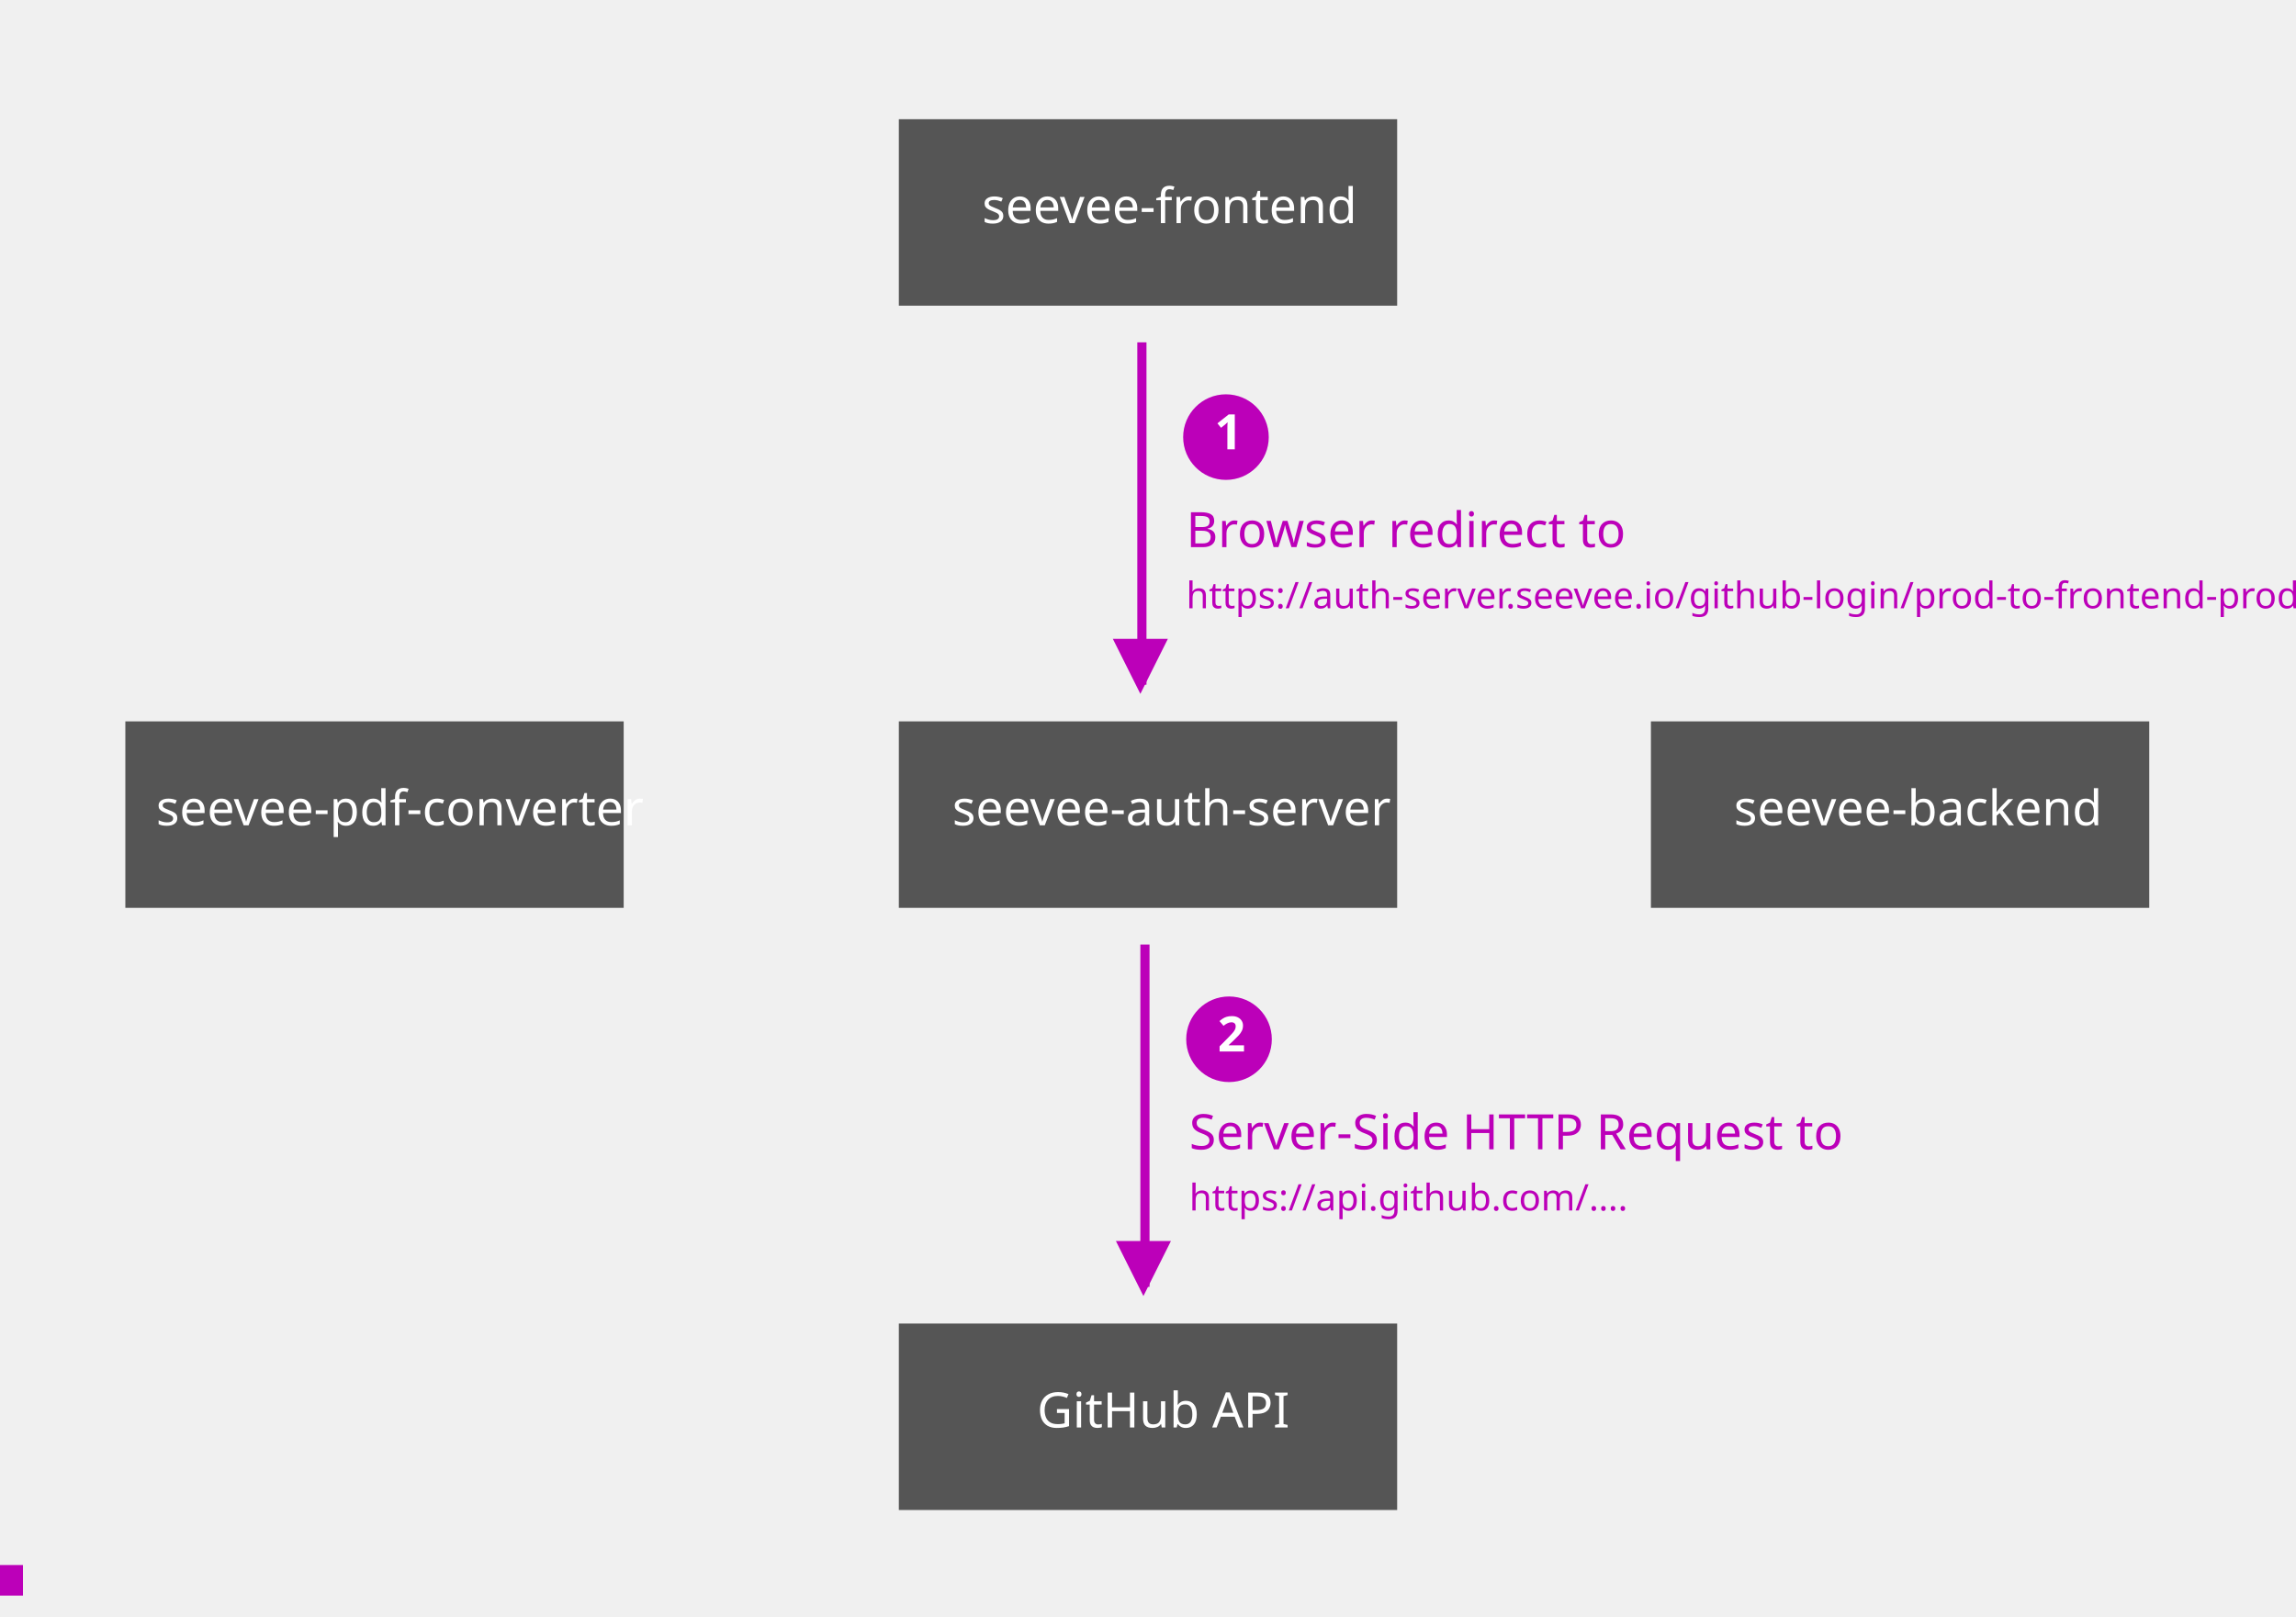
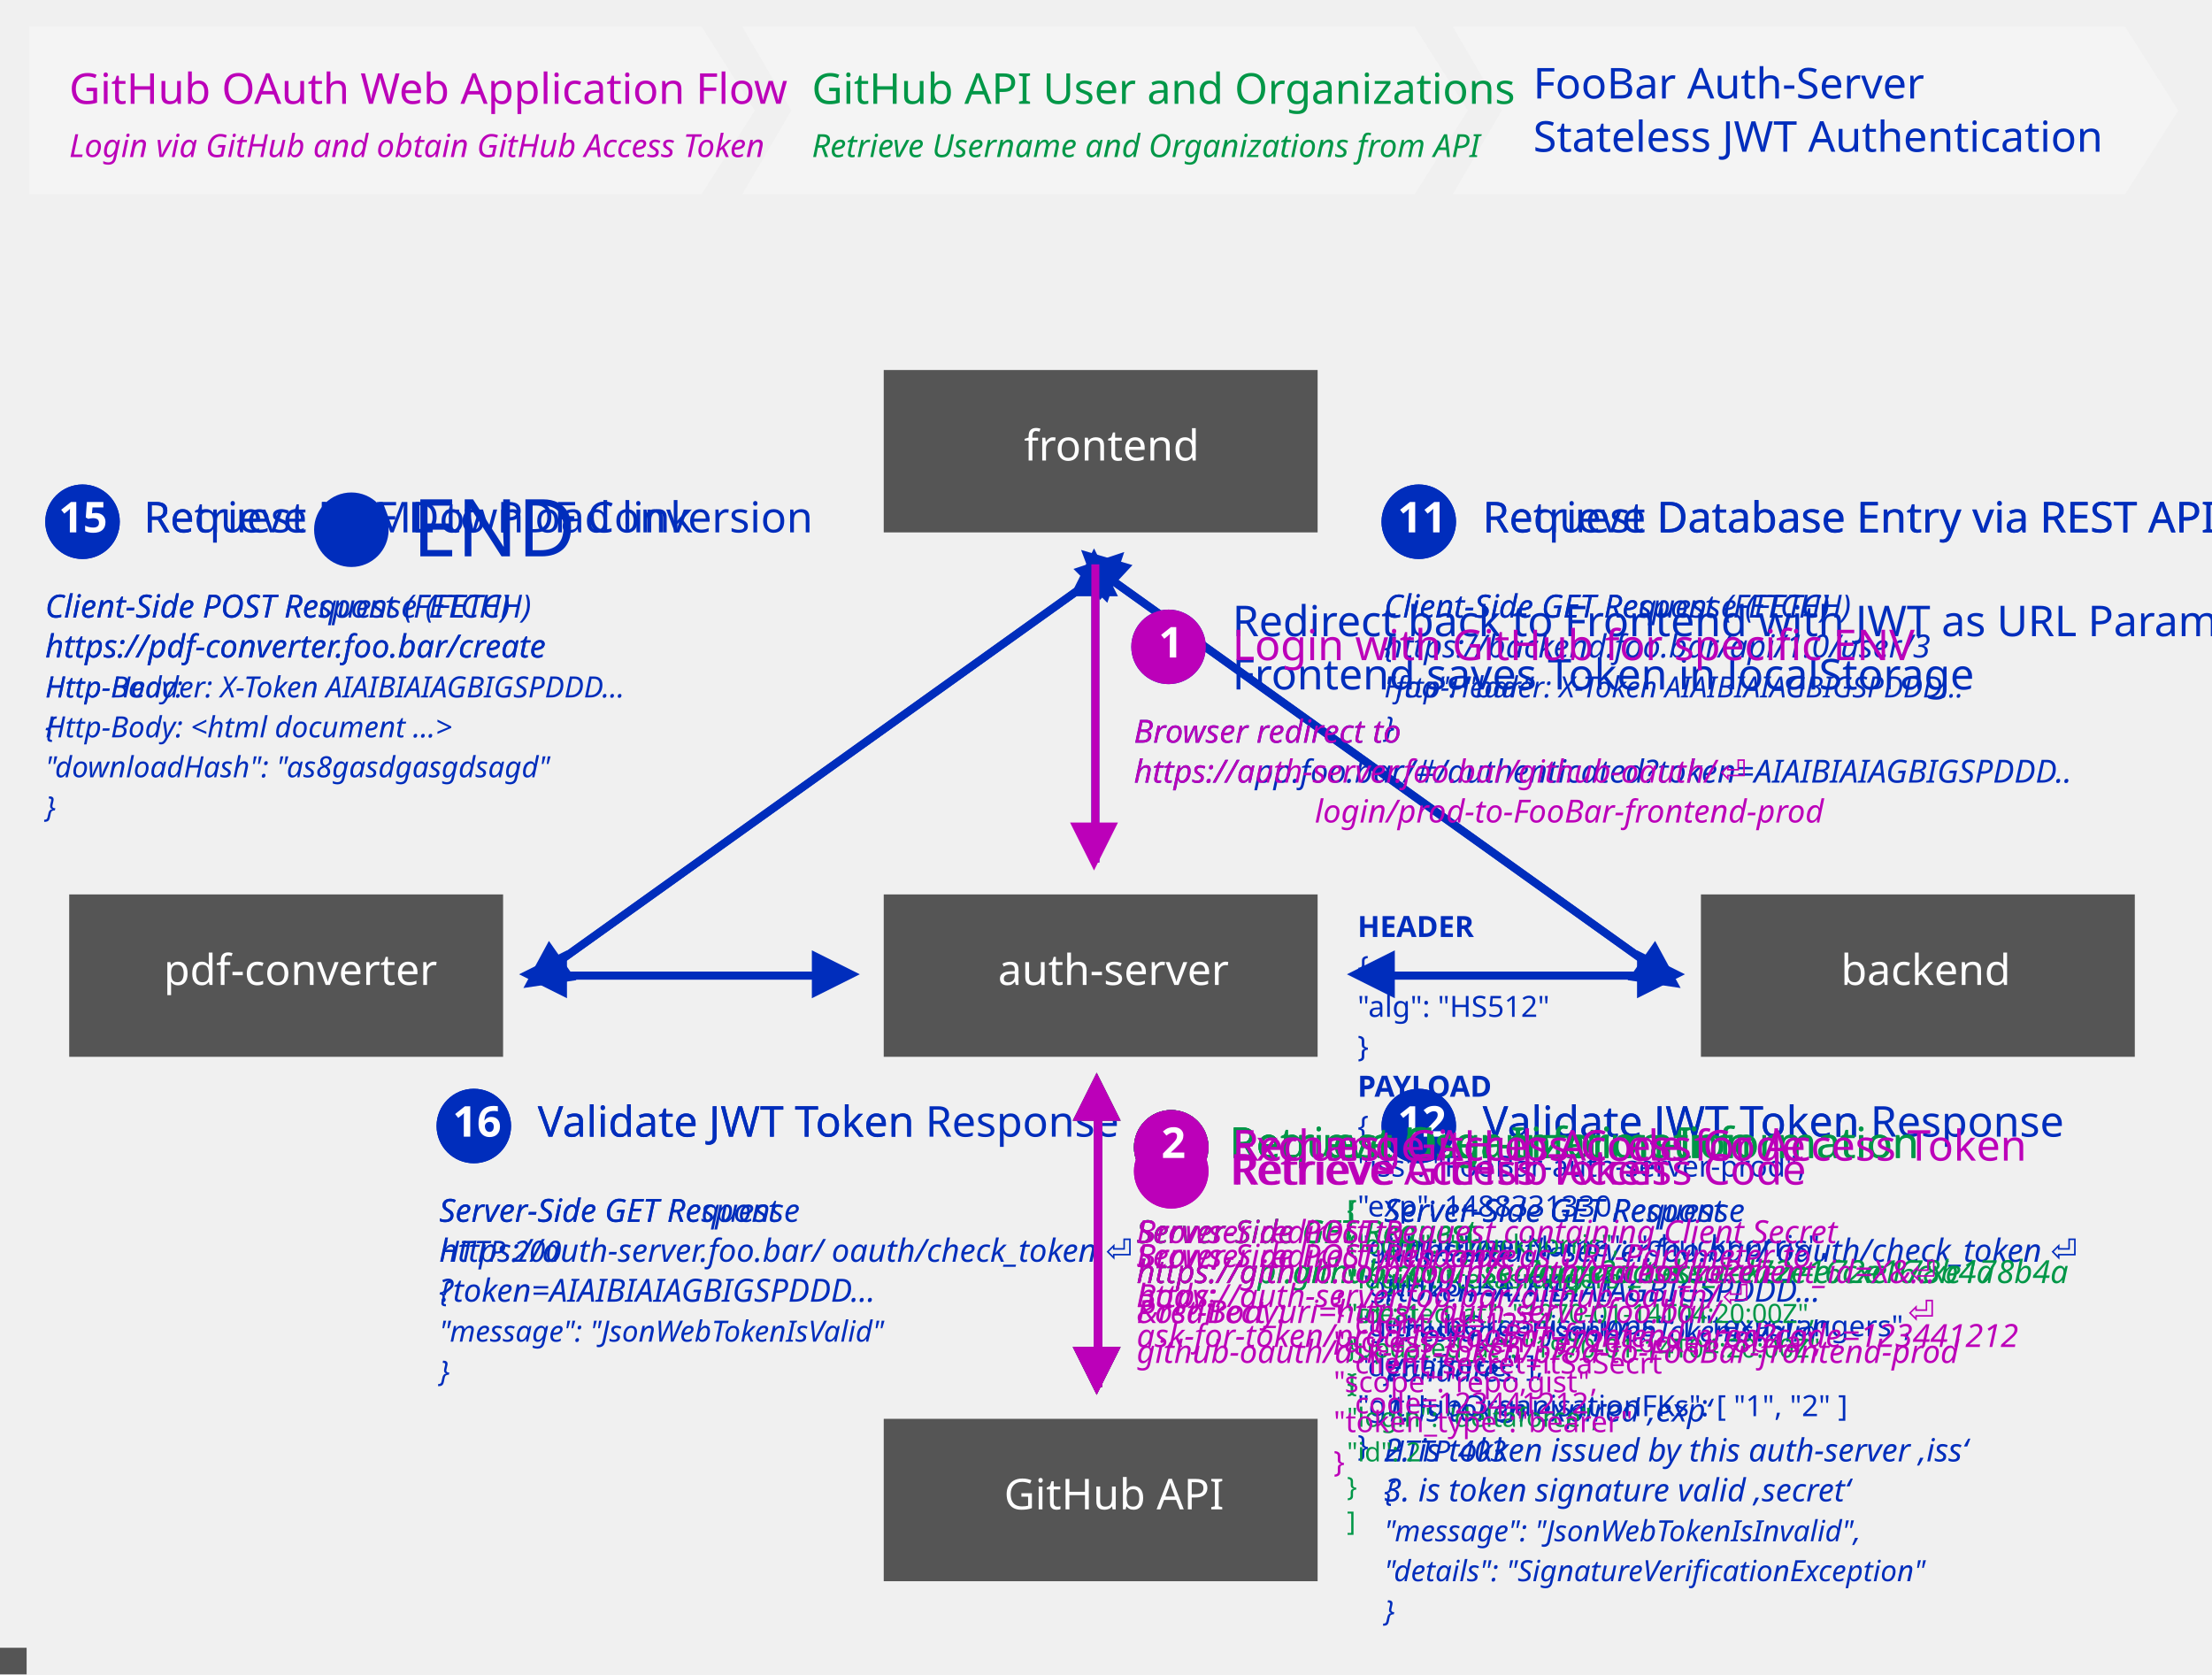
- <svg xmlns="http://www.w3.org/2000/svg" width="751px" height="529px" viewBox="0 0 751 529" version="1.1">
+ <svg xmlns="http://www.w3.org/2000/svg" width="831px" height="629px" viewBox="0 0 831 629" version="1.1">
  <defs />
  <g id="Page-2" stroke="none" stroke-width="1" fill="none" fill-rule="evenodd">
-     <g id="frame-02" transform="translate(365, 310)">
+     <g id="frame-19" transform="translate(164, 198) scale(-1, 1) translate(-164, -198) translate(118, 179)" fill="#002DBC">
+       <ellipse id="Oval" transform="translate(78, 20) scale(-1, 1) translate(-78, -20) " cx="78" cy="20" rx="14" ry="14" />
+       <g id="text" transform="translate(27.5, 19) scale(-1, 1) translate(-27.5, -19) " font-size="30" font-family="SourceSansPro-Semibold, Source Sans Pro" font-weight="500">
+         <text id="END">
+           <tspan x="0" y="30">END</tspan>
+         </text>
+       </g>
+     </g>
+     <g id="frame-18" transform="translate(223, 274.5) scale(-1, 1) translate(-223, -274.5) translate(17, 182)">
+       <path d="M12.5,31.5 L226.5,184.5" id="Line" stroke="#002DBC" stroke-width="3" stroke-linecap="square" />
+       <polygon id="Triangle" fill="#002DBC" transform="translate(13, 31.72792) rotate(315) translate(-13, -31.72792) " points="13 22.728 22 40.728 4 40.728" />
+       <ellipse id="Oval" fill="#002DBC" transform="translate(398, 14) scale(-1, 1) translate(-398, -14) " cx="398" cy="14" rx="14" ry="14" />
+       <g id="text" transform="translate(293, 65) scale(-1, 1) translate(-293, -65) translate(174, 2)">
+         <text id="18" font-family="SourceSansPro-Bold, Source Sans Pro" font-size="16" font-weight="bold" fill="#FFFFFF">
+           <tspan x="5.052" y="16">18</tspan>
+         </text>
+         <text id="Client-Side-POST-Res" font-family="SourceSansPro-It, Source Sans Pro" font-size="12" font-style="italic" font-weight="normal" fill="#002DBC">
+           <tspan x="0" y="48">Client-Side POST Response  (FETCH)</tspan>
+           <tspan x="174.348" y="48" font-family="SourceSansPro-Regular, Source Sans Pro" font-size="16" />
+           <tspan x="0" y="63" font-family="SourceSansPro-Regular, Source Sans Pro">https://pdf-converter.foo.bar/create</tspan>
+           <tspan x="0" y="78" font-family="RobotoMono-Regular, Roboto Mono" font-size="11">Http-Body: </tspan>
+           <tspan x="0" y="93" font-family="RobotoMono-Regular, Roboto Mono" font-size="11">{</tspan>
+           <tspan x="0" y="108" font-family="RobotoMono-Regular, Roboto Mono" font-size="11">  "downloadHash": "as8gasdgasgdsagd"</tspan>
+           <tspan x="0" y="123" font-family="RobotoMono-Regular, Roboto Mono" font-size="11">}</tspan>
+         </text>
+         <text id="Retrieve-PDF-Downloa" font-family="SourceSansPro-Semibold, Source Sans Pro" font-size="16" font-weight="500" fill="#002DBC">
+           <tspan x="37" y="16">Retrieve PDF Download link</tspan>
+         </text>
+       </g>
+     </g>
+     <g id="frame-17" transform="translate(164, 357)">
+       <path d="M39.5,9.5 L149.5,9.5" id="Line" stroke="#002DBC" stroke-width="3" stroke-linecap="square" />
+       <polygon id="Triangle" fill="#002DBC" transform="translate(40, 9) scale(-1, 1) rotate(90) translate(-40, -9) " points="40 0 49 18 31 18" />
+       <ellipse id="Oval" fill="#002DBC" cx="14" cy="66" rx="14" ry="14" />
+       <g id="text" transform="translate(1, 54)">
+         <text id="17" font-family="SourceSansPro-Bold, Source Sans Pro" font-size="16" font-weight="bold" fill="#FFFFFF">
+           <tspan x="5.052" y="16">17</tspan>
+         </text>
+         <text id="Server-Side-GET-Resp" font-family="SourceSansPro-It, Source Sans Pro" font-size="12" font-style="italic" font-weight="normal" fill="#002DBC">
+           <tspan x="0" y="48">Server-Side GET Response</tspan>
+           <tspan x="126.468" y="48" font-family="SourceSansPro-Regular, Source Sans Pro" font-size="16" />
+           <tspan x="0" y="63" font-family="RobotoMono-Regular, Roboto Mono" font-size="11">HTTP 200</tspan>
+           <tspan x="0" y="78" font-family="RobotoMono-Regular, Roboto Mono" font-size="11">{</tspan>
+           <tspan x="0" y="93" font-family="RobotoMono-Regular, Roboto Mono" font-size="11">  "message": "JsonWebTokenIsValid"</tspan>
+           <tspan x="0" y="108" font-family="RobotoMono-Regular, Roboto Mono" font-size="11">}</tspan>
+         </text>
+         <text id="Validate-JWT-Token-R" font-family="SourceSansPro-Semibold, Source Sans Pro" font-size="16" font-weight="500" fill="#002DBC">
+           <tspan x="37" y="16">Validate JWT Token Response</tspan>
+         </text>
+       </g>
+     </g>
+     <g id="frame-16" transform="translate(164, 357)">
+       <path d="M41.5,9.5 L151.5,9.5" id="Line" stroke="#002DBC" stroke-width="3" stroke-linecap="square" />
+       <polygon id="Triangle" fill="#002DBC" transform="translate(150, 9) rotate(90) translate(-150, -9) " points="150 0 159 18 141 18" />
+       <ellipse id="Oval" fill="#002DBC" cx="14" cy="66" rx="14" ry="14" />
+       <g id="text" transform="translate(1, 54)">
+         <text id="16" font-family="SourceSansPro-Bold, Source Sans Pro" font-size="16" font-weight="bold" fill="#FFFFFF">
+           <tspan x="5.052" y="16">16</tspan>
+         </text>
+         <text id="Server-Side-GET-Requ" font-family="SourceSansPro-It, Source Sans Pro" font-size="12" font-style="italic" font-weight="normal" fill="#002DBC">
+           <tspan x="0" y="48">Server-Side GET Request</tspan>
+           <tspan x="119.424" y="48" font-family="SourceSansPro-Regular, Source Sans Pro" font-size="16" />
+           <tspan x="0" y="63" font-family="SourceSansPro-Regular, Source Sans Pro">https://auth-server.foo.bar/ oauth/check_token</tspan>
+           <tspan x="250.404" y="63" font-family="HiraginoSans-W3, Hiragino Sans" font-weight="300">⏎</tspan>
+           <tspan x="262.404" y="63" font-family="SourceSansPro-Regular, Source Sans Pro" />
+           <tspan x="0" y="78" font-family="SourceSansPro-Regular, Source Sans Pro">                               ?token=AIAIBIAIAGBIGSPDDD…</tspan>
+         </text>
+         <text id="Validate-JWT-Token" font-family="SourceSansPro-Semibold, Source Sans Pro" font-size="16" font-weight="500" fill="#002DBC">
+           <tspan x="37" y="16">Validate JWT Token</tspan>
+         </text>
+       </g>
+     </g>
+     <g id="frame-15" transform="translate(217, 280.5) scale(-1, 1) translate(-217, -280.5) translate(17, 182)">
+       <path d="M0.5,31.5 L214.5,184.5" id="Line" stroke="#002DBC" stroke-width="3" stroke-linecap="square" />
+       <polygon id="Triangle" fill="#002DBC" transform="translate(213, 184) rotate(125) translate(-213, -184) " points="213 175 222 193 204 193" />
+       <ellipse id="Oval" fill="#002DBC" transform="translate(386, 14) scale(-1, 1) translate(-386, -14) " cx="386" cy="14" rx="14" ry="14" />
+       <g id="text" transform="translate(267, 50) scale(-1, 1) translate(-267, -50) translate(134, 2)">
+         <text id="15" font-family="SourceSansPro-Bold, Source Sans Pro" font-size="16" font-weight="bold" fill="#FFFFFF">
+           <tspan x="5.052" y="16">15</tspan>
+         </text>
+         <text id="Client-Side-POST-Req" font-family="SourceSansPro-It, Source Sans Pro" font-size="12" font-style="italic" font-weight="normal" fill="#002DBC">
+           <tspan x="0" y="48">Client-Side POST Request  (FETCH)</tspan>
+           <tspan x="167.304" y="48" font-family="SourceSansPro-Regular, Source Sans Pro" font-size="16" />
+           <tspan x="0" y="63" font-family="SourceSansPro-Regular, Source Sans Pro">https://pdf-converter.foo.bar/create</tspan>
+           <tspan x="0" y="78" font-family="RobotoMono-Regular, Roboto Mono" font-size="11">Http-Header:	X-Token	AIAIBIAIAGBIGSPDDD…</tspan>
+           <tspan x="0" y="93" font-family="RobotoMono-Regular, Roboto Mono" font-size="11">Http-Body: &lt;html document …&gt;</tspan>
+         </text>
+         <text id="Request-HTML-to-PDF" font-family="SourceSansPro-Semibold, Source Sans Pro" font-size="16" font-weight="500" fill="#002DBC">
+           <tspan x="37" y="16">Request HTML to PDF Conversion</tspan>
+         </text>
+       </g>
+     </g>
+     <g id="frame-14" transform="translate(400, 182)">
+       <path d="M11.5,31.5 L225.5,184.5" id="Line" stroke="#002DBC" stroke-width="3" stroke-linecap="square" />
+       <polygon id="Triangle" fill="#002DBC" transform="translate(12.72792, 30.72792) rotate(313) translate(-12.72792, -30.72792) " points="12.728 21.728 21.728 39.728 3.728 39.728" />
+       <ellipse id="Oval" fill="#002DBC" cx="133" cy="14" rx="14" ry="14" />
+       <g id="text" transform="translate(120, 2)">
+         <text id="14" font-family="SourceSansPro-Bold, Source Sans Pro" font-size="16" font-weight="bold" fill="#FFFFFF">
+           <tspan x="5.052" y="16">14</tspan>
+         </text>
+         <text id="Client-Side-GET-Resp" font-family="SourceSansPro-It, Source Sans Pro" font-size="12" font-style="italic" font-weight="normal" fill="#002DBC">
+           <tspan x="0" y="48">Client-Side GET Response (FETCH)</tspan>
+           <tspan x="164.868" y="48" font-family="SourceSansPro-Regular, Source Sans Pro" font-size="16" />
+           <tspan x="0" y="63" font-family="RobotoMono-Regular, Roboto Mono" font-size="11">{ </tspan>
+           <tspan x="0" y="78" font-family="RobotoMono-Regular, Roboto Mono" font-size="11">   "foo": "bar"</tspan>
+           <tspan x="0" y="93" font-family="RobotoMono-Regular, Roboto Mono" font-size="11">}</tspan>
+         </text>
+         <text id="Retrieve-Database-En" font-family="SourceSansPro-Semibold, Source Sans Pro" font-size="16" font-weight="500" fill="#002DBC">
+           <tspan x="37" y="16">Retrieve Database Entry via REST API</tspan>
+         </text>
+       </g>
+     </g>
+     <g id="frame-13" transform="translate(515, 357)">
+       <path d="M0.5,9.5 L110.5,9.5" id="Line" stroke="#002DBC" stroke-width="3" stroke-linecap="square" />
+       <polygon id="Triangle" fill="#002DBC" transform="translate(109, 9) rotate(90) translate(-109, -9) " points="109 0 118 18 100 18" />
+       <ellipse id="Oval" fill="#002DBC" cx="18" cy="66" rx="14" ry="14" />
+       <g id="text" transform="translate(5, 54)">
+         <text id="13" font-family="SourceSansPro-Bold, Source Sans Pro" font-size="16" font-weight="bold" fill="#FFFFFF">
+           <tspan x="5.052" y="16">13</tspan>
+         </text>
+         <text id="Server-Side-GET-Resp" font-family="SourceSansPro-It, Source Sans Pro" font-size="12" font-style="italic" font-weight="normal" fill="#002DBC">
+           <tspan x="0" y="48">Server-Side GET Response</tspan>
+           <tspan x="126.468" y="48" font-family="SourceSansPro-Regular, Source Sans Pro" font-size="16" />
+           <tspan x="0" y="63" font-family="RobotoMono-Regular, Roboto Mono" font-size="11">HTTP 200</tspan>
+           <tspan x="0" y="78" font-family="RobotoMono-Regular, Roboto Mono" font-size="11">{</tspan>
+           <tspan x="0" y="93" font-family="RobotoMono-Regular, Roboto Mono" font-size="11">  "message": "JsonWebTokenIsValid"</tspan>
+           <tspan x="0" y="108" font-family="RobotoMono-Regular, Roboto Mono" font-size="11">}</tspan>
+           <tspan x="0" y="123" font-family="RobotoMono-Regular, Roboto Mono" font-size="11" />
+           <tspan x="0" y="138" font-family="RobotoMono-Regular, Roboto Mono" font-size="11">HTTP 403</tspan>
+           <tspan x="0" y="153" font-family="RobotoMono-Regular, Roboto Mono" font-size="11">{</tspan>
+           <tspan x="0" y="168" font-family="RobotoMono-Regular, Roboto Mono" font-size="11">  "message": "JsonWebTokenIsInvalid",</tspan>
+           <tspan x="0" y="183" font-family="RobotoMono-Regular, Roboto Mono" font-size="11">  "details": "SignatureVerificationException"</tspan>
+           <tspan x="0" y="198" font-family="RobotoMono-Regular, Roboto Mono" font-size="11">}</tspan>
+         </text>
+         <text id="Validate-JWT-Token-R" font-family="SourceSansPro-Semibold, Source Sans Pro" font-size="16" font-weight="500" fill="#002DBC">
+           <tspan x="37" y="16">Validate JWT Token Response</tspan>
+         </text>
+       </g>
+     </g>
+     <g id="frame-12" transform="translate(506, 357)">
+       <path d="M9.5,9.5 L119.5,9.5" id="Line" stroke="#002DBC" stroke-width="3" stroke-linecap="square" />
+       <polygon id="Triangle" fill="#002DBC" transform="translate(9, 9) scale(-1, 1) rotate(90) translate(-9, -9) " points="9 0 18 18 0 18" />
+       <ellipse id="Oval" fill="#002DBC" cx="27" cy="66" rx="14" ry="14" />
+       <g id="text" transform="translate(14, 54)">
+         <text id="12" font-family="SourceSansPro-Bold, Source Sans Pro" font-size="16" font-weight="bold" fill="#FFFFFF">
+           <tspan x="5.052" y="16">12</tspan>
+         </text>
+         <text id="Server-Side-GET-Requ" font-family="SourceSansPro-It, Source Sans Pro" font-size="12" font-style="italic" font-weight="normal" fill="#002DBC">
+           <tspan x="0" y="48">Server-Side GET Request</tspan>
+           <tspan x="119.424" y="48" font-family="SourceSansPro-Regular, Source Sans Pro" font-size="16" />
+           <tspan x="0" y="63" font-family="SourceSansPro-Regular, Source Sans Pro">https://auth-server.foo.bar/ oauth/check_token</tspan>
+           <tspan x="250.404" y="63" font-family="HiraginoSans-W3, Hiragino Sans" font-weight="300">⏎</tspan>
+           <tspan x="262.404" y="63" font-family="SourceSansPro-Regular, Source Sans Pro" />
+           <tspan x="0" y="78" font-family="SourceSansPro-Regular, Source Sans Pro">                               ?token=AIAIBIAIAGBIGSPDDD…</tspan>
+           <tspan x="0" y="93" font-family="SourceSansPro-Regular, Source Sans Pro" />
+           <tspan x="0" y="108" font-family="SourceSansPro-Regular, Source Sans Pro">Validates:</tspan>
+           <tspan x="0" y="123" font-family="SourceSansPro-Regular, Source Sans Pro">    1. is token expired ‚exp‘</tspan>
+           <tspan x="0" y="138" font-family="SourceSansPro-Regular, Source Sans Pro">    2. is tokken issued by this auth-server ‚iss‘</tspan>
+           <tspan x="0" y="153" font-family="SourceSansPro-Regular, Source Sans Pro">    3. is token signature valid ‚secret‘</tspan>
+         </text>
+         <text id="Validate-JWT-Token" font-family="SourceSansPro-Semibold, Source Sans Pro" font-size="16" font-weight="500" fill="#002DBC">
+           <tspan x="37" y="16">Validate JWT Token</tspan>
+         </text>
+       </g>
+     </g>
+     <g id="frame-11" transform="translate(411, 182)">
+       <path d="M0.5,31.5 L214.5,184.5" id="Line" stroke="#002DBC" stroke-width="3" stroke-linecap="square" />
+       <polygon id="Triangle" fill="#002DBC" transform="translate(213, 184) rotate(125) translate(-213, -184) " points="213 175 222 193 204 193" />
+       <ellipse id="Oval" fill="#002DBC" cx="122" cy="14" rx="14" ry="14" />
+       <g id="text" transform="translate(109, 2)">
+         <text id="11" font-family="SourceSansPro-Bold, Source Sans Pro" font-size="16" font-weight="bold" fill="#FFFFFF">
+           <tspan x="5.052" y="16">11</tspan>
+         </text>
+         <text id="Client-Side-GET-Requ" font-family="SourceSansPro-It, Source Sans Pro" font-size="12" font-style="italic" font-weight="normal" fill="#002DBC">
+           <tspan x="0" y="48">Client-Side GET Request  (FETCH)</tspan>
+           <tspan x="160.128" y="48" font-family="SourceSansPro-Regular, Source Sans Pro" font-size="16" />
+           <tspan x="0" y="63" font-family="SourceSansPro-Regular, Source Sans Pro">https://backend.foo.bar/api/1.0/user/3</tspan>
+           <tspan x="0" y="78" font-family="RobotoMono-Regular, Roboto Mono" font-size="11">Http-Header:	X-Token	AIAIBIAIAGBIGSPDDD…</tspan>
+         </text>
+         <text id="Request-Database-Ent" font-family="SourceSansPro-Semibold, Source Sans Pro" font-size="16" font-weight="500" fill="#002DBC">
+           <tspan x="37" y="16">Request Database Entry via REST API</tspan>
+         </text>
+       </g>
+     </g>
+     <g id="frame-10" transform="translate(402, 206)">
+       <path d="M9.5,7.5 L9.5,116.5" id="Line" stroke="#002DBC" stroke-width="3" stroke-linecap="square" />
+       <polygon id="Triangle" fill="#002DBC" points="9 0 18 18 0 18" />
+       <circle id="Oval" fill="#002DBC" cx="37" cy="37" r="14" />
+       <g id="text" transform="translate(24, 17)">
+         <text id="10" font-family="SourceSansPro-Bold, Source Sans Pro" font-size="16" font-weight="bold" fill="#FFFFFF">
+           <tspan x="5.052" y="24">10</tspan>
+         </text>
+         <text id="Browser-redirect-to" font-family="SourceSansPro-It, Source Sans Pro" font-size="12" font-style="italic" font-weight="normal" fill="#002DBC">
+           <tspan x="0" y="56">Browser redirect to </tspan>
+           <tspan x="95.592" y="56" font-family="SourceSansPro-Regular, Source Sans Pro" font-size="16" />
+           <tspan x="0" y="71" font-family="SourceSansPro-Regular, Source Sans Pro">https://app.foo.bar/#/authenticated?token=AIAIBIAIAGBIGSPDDD..</tspan>
+         </text>
+         <text id="Redirect-back-to-Fro" font-family="SourceSansPro-Semibold, Source Sans Pro" font-size="16" font-weight="500" fill="#002DBC">
+           <tspan x="37" y="16">Redirect back to Frontend with JWT as URL Param</tspan>
+           <tspan x="37" y="36">Frontend saves Token in localStorage</tspan>
+         </text>
+         <text id="HEADER-{-&quot;alg&quot;:-&quot;HS5" font-family="RobotoMono-Bold, Roboto Mono" font-size="11" font-weight="bold" fill="#002DBC">
+           <tspan x="84" y="129">HEADER</tspan>
+           <tspan x="123.606" y="129" font-family="RobotoMono-Regular, Roboto Mono" font-weight="normal" />
+           <tspan x="84" y="144" font-family="RobotoMono-Regular, Roboto Mono" font-weight="normal">{</tspan>
+           <tspan x="84" y="159" font-family="RobotoMono-Regular, Roboto Mono" font-weight="normal">  "alg": "HS512"</tspan>
+           <tspan x="84" y="174" font-family="RobotoMono-Regular, Roboto Mono" font-weight="normal">}</tspan>
+           <tspan x="84" y="189">PAYLOAD</tspan>
+           <tspan x="130.208" y="189" font-family="RobotoMono-Regular, Roboto Mono" font-weight="normal" />
+           <tspan x="84" y="204" font-family="RobotoMono-Regular, Roboto Mono" font-weight="normal">{</tspan>
+           <tspan x="84" y="219" font-family="RobotoMono-Regular, Roboto Mono" font-weight="normal">  "iss": "FooBar-auth-server-prod",</tspan>
+           <tspan x="84" y="234" font-family="RobotoMono-Regular, Roboto Mono" font-weight="normal">  "exp": 1488331330,</tspan>
+           <tspan x="84" y="249" font-family="RobotoMono-Regular, Roboto Mono" font-weight="normal">  "gitHubUserName":        "chucknorris",</tspan>
+           <tspan x="84" y="264" font-family="RobotoMono-Regular, Roboto Mono" font-weight="normal">  "gitHubUserFK":          "1",</tspan>
+           <tspan x="84" y="279" font-family="RobotoMono-Regular, Roboto Mono" font-weight="normal">  "gitHubOrganisations":   [ "texasrangers", </tspan>
+           <tspan x="84" y="294" font-family="RobotoMono-Regular, Roboto Mono" font-weight="normal">                             "deltaforce" ],</tspan>
+           <tspan x="84" y="309" font-family="RobotoMono-Regular, Roboto Mono" font-weight="normal">  "gitHubOrganisationFKs": [ "1", "2"  ]</tspan>
+           <tspan x="84" y="324" font-family="RobotoMono-Regular, Roboto Mono" font-weight="normal">}</tspan>
+         </text>
+       </g>
+     </g>
+     <g id="frame-09" transform="translate(403, 403)">
+       <path d="M9.5,7.5 L9.5,116.5" id="Line" stroke="#009747" stroke-width="3" stroke-linecap="square" />
+       <polygon id="Triangle" fill="#009747" points="9 0 18 18 0 18" />
+       <circle id="Oval" fill="#009747" cx="37" cy="28" r="14" />
+       <g id="text" transform="translate(33, 16)">
+         <text id="9" font-family="SourceSansPro-Bold, Source Sans Pro" font-size="16" font-weight="bold" fill="#FFFFFF">
+           <tspan x="0.276" y="16">9</tspan>
+         </text>
+         <text id="[-{-&quot;login&quot;:-&quot;texasr" font-family="RobotoMono-Regular, Roboto Mono" font-size="10" font-weight="normal" fill="#009747">
+           <tspan x="70" y="39">[</tspan>
+           <tspan x="70" y="52">  {</tspan>
+           <tspan x="70" y="65">    "login": "texasrangers",</tspan>
+           <tspan x="70" y="78">    "id": 1</tspan>
+           <tspan x="70" y="91">  },</tspan>
+           <tspan x="70" y="104">  {</tspan>
+           <tspan x="70" y="117">    "login": "deltaforce",</tspan>
+           <tspan x="70" y="130">    "id": 2</tspan>
+           <tspan x="70" y="143">  }</tspan>
+           <tspan x="70" y="156">]</tspan>
+         </text>
+         <text id="Retrieve-Organizatio" font-family="SourceSansPro-Semibold, Source Sans Pro" font-size="16" font-weight="500" fill="#009747">
+           <tspan x="26" y="16">Retrieve Organization-Information</tspan>
+         </text>
+       </g>
+     </g>
+     <g id="frame-08" transform="translate(403, 410)">
+       <path d="M9.5,0.5 L9.5,109.5" id="Line" stroke="#009747" stroke-width="3" stroke-linecap="square" />
+       <polygon id="Triangle" fill="#009747" transform="translate(9, 105) scale(1, -1) translate(-9, -105) " points="9 96 18 114 0 114" />
+       <circle id="Oval" fill="#009747" cx="37" cy="21" r="14" />
+       <g id="text" transform="translate(24, 9)">
+         <text id="8" font-family="SourceSansPro-Bold, Source Sans Pro" font-size="16" font-weight="bold" fill="#FFFFFF">
+           <tspan x="9.276" y="16">8</tspan>
+         </text>
+         <text id="Server-Side-GET-Requ" font-family="SourceSansPro-It, Source Sans Pro" font-size="12" font-style="italic" font-weight="normal" fill="#009747">
+           <tspan x="0" y="48">Server-Side GET Request</tspan>
+           <tspan x="119.424" y="48" font-family="SourceSansPro-Regular, Source Sans Pro" font-size="16" />
+           <tspan x="0" y="63" font-family="SourceSansPro-Regular, Source Sans Pro">https://api.github.com/user/orgs?access_token=e72e16cxe178b4a</tspan>
+         </text>
+         <text id="Request-Organization" font-family="SourceSansPro-Semibold, Source Sans Pro" font-size="16" font-weight="500" fill="#009747">
+           <tspan x="35" y="16">Request Organization-Information</tspan>
+         </text>
+       </g>
+     </g>
+     <g id="frame-07" transform="translate(403, 403)">
+       <path d="M9.5,7.5 L9.5,116.5" id="Line" stroke="#009747" stroke-width="3" stroke-linecap="square" />
+       <polygon id="Triangle" fill="#009747" points="9 0 18 18 0 18" />
+       <circle id="Oval" fill="#009747" cx="37" cy="28" r="14" />
+       <g id="text" transform="translate(33, 16)">
+         <text id="7" font-family="SourceSansPro-Bold, Source Sans Pro" font-size="16" font-weight="bold" fill="#FFFFFF">
+           <tspan x="0.276" y="16">7</tspan>
+         </text>
+         <text id="{-&quot;login&quot;:-&quot;chucknor" font-family="RobotoMono-Regular, Roboto Mono" font-size="10" font-weight="normal" fill="#009747">
+           <tspan x="70" y="39">{</tspan>
+           <tspan x="70" y="52">  "login": "chucknorris",</tspan>
+           <tspan x="70" y="65">  "id": 1,</tspan>
+           <tspan x="70" y="78">  "created_at": "1970-01-14T04:20:00Z",</tspan>
+           <tspan x="70" y="91">  "updated_at": "1970-01-14T04:20:00Z"</tspan>
+           <tspan x="70" y="104">}</tspan>
+         </text>
+         <text id="Retrieve-User-Inform" font-family="SourceSansPro-Semibold, Source Sans Pro" font-size="16" font-weight="500" fill="#009747">
+           <tspan x="26" y="16">Retrieve User-Information</tspan>
+         </text>
+       </g>
+     </g>
+     <g id="frame-06" transform="translate(403, 410)">
+       <path d="M9.5,0.5 L9.5,109.5" id="Line" stroke="#009747" stroke-width="3" stroke-linecap="square" />
+       <polygon id="Triangle" fill="#009747" transform="translate(9, 105) scale(1, -1) translate(-9, -105) " points="9 96 18 114 0 114" />
+       <circle id="Oval" fill="#009747" cx="37" cy="21" r="14" />
+       <g id="text" transform="translate(24, 9)">
+         <text id="6" font-family="SourceSansPro-Bold, Source Sans Pro" font-size="16" font-weight="bold" fill="#FFFFFF">
+           <tspan x="9.276" y="16">6</tspan>
+         </text>
+         <text id="Server-Side-GET-Requ" font-family="SourceSansPro-It, Source Sans Pro" font-size="12" font-style="italic" font-weight="normal" fill="#009747">
+           <tspan x="0" y="48">Server-Side GET Request</tspan>
+           <tspan x="119.424" y="48" font-family="SourceSansPro-Regular, Source Sans Pro" font-size="16" />
+           <tspan x="0" y="63" font-family="SourceSansPro-Regular, Source Sans Pro">https://api.github.com/user?access_token=e72e16cxe178b4a</tspan>
+         </text>
+         <text id="Request-User-Informa" font-family="SourceSansPro-Semibold, Source Sans Pro" font-size="16" font-weight="500" fill="#009747">
+           <tspan x="35" y="16">Request User-Information</tspan>
+         </text>
+       </g>
+     </g>
+     <g id="frame-05" transform="translate(403, 403)">
+       <path d="M9.5,7.5 L9.5,116.5" id="Line" stroke="#BC00B9" stroke-width="3" stroke-linecap="square" />
+       <polygon id="Triangle" fill="#BC00B9" points="9 0 18 18 0 18" />
+       <circle id="Oval" fill="#BC00B9" cx="37" cy="37" r="14" />
+       <g id="text" transform="translate(24, 25)">
+         <text id="5" font-family="SourceSansPro-Bold, Source Sans Pro" font-size="16" font-weight="bold" fill="#FFFFFF">
+           <tspan x="9.276" y="16">5</tspan>
+         </text>
+         <text id="Server-Side-POST-Res" font-family="SourceSansPro-It, Source Sans Pro" font-size="12" font-style="italic" font-weight="normal" fill="#BC00B9">
+           <tspan x="0" y="48">Server-Side POST Response</tspan>
+           <tspan x="0" y="63" font-family="SourceSansPro-Regular, Source Sans Pro">Body:</tspan>
+           <tspan x="28.812" y="63" font-family="SourceSansPro-Regular, Source Sans Pro" font-size="16" />
+         </text>
+         <text id="{-&quot;access_token&quot;:&quot;e7" font-family="RobotoMono-Regular, Roboto Mono" font-size="11" font-weight="normal" fill="#BC00B9">
+           <tspan x="74" y="65">{</tspan>
+           <tspan x="74" y="80">  "access_token":"e72e16cxe178b4a", </tspan>
+           <tspan x="74" y="95">  "scope":"repo,gist", </tspan>
+           <tspan x="74" y="110">  "token_type":"bearer"</tspan>
+           <tspan x="74" y="125">}</tspan>
+         </text>
+         <text id="Retrieve-Access-Toke" font-family="SourceSansPro-Semibold, Source Sans Pro" font-size="16" font-weight="500" fill="#BC00B9">
+           <tspan x="35" y="17">Retrieve Access Token</tspan>
+         </text>
+       </g>
+     </g>
+     <g id="frame-04" transform="translate(403, 410)">
+       <path d="M9.5,0.5 L9.5,109.5" id="Line" stroke="#BC00B9" stroke-width="3" stroke-linecap="square" />
+       <polygon id="Triangle" fill="#BC00B9" transform="translate(9, 105) scale(1, -1) translate(-9, -105) " points="9 96 18 114 0 114" />
+       <circle id="Oval" fill="#BC00B9" cx="37" cy="21" r="14" />
+       <g id="text" transform="translate(24, 9)">
+         <text id="4" font-family="SourceSansPro-Bold, Source Sans Pro" font-size="16" font-weight="bold" fill="#FFFFFF">
+           <tspan x="9.276" y="16">4</tspan>
+         </text>
+         <text id="Server-Side-POST-Req" font-family="SourceSansPro-It, Source Sans Pro" font-size="12" font-style="italic" font-weight="normal" fill="#BC00B9">
+           <tspan x="0" y="48">Server-Side POST Request containing Client Secret</tspan>
+           <tspan x="245.448" y="48" font-family="SourceSansPro-Regular, Source Sans Pro" font-size="16" />
+           <tspan x="0" y="63" font-family="SourceSansPro-Regular, Source Sans Pro">https://github.com/login/oauth/access_token</tspan>
+           <tspan x="0" y="78" font-family="SourceSansPro-Regular, Source Sans Pro">Post-Body:    </tspan>
+         </text>
+         <text id="client_id=1234-clien" font-family="RobotoMono-Regular, Roboto Mono" font-size="11" font-weight="normal" fill="#BC00B9">
+           <tspan x="82" y="82">client_id=1234</tspan>
+           <tspan x="82" y="97">client_secret=itSaSecrt</tspan>
+           <tspan x="82" y="112">code=123441212</tspan>
+         </text>
+         <text id="Exchange-Access-Code" font-family="SourceSansPro-Semibold, Source Sans Pro" font-size="16" font-weight="500" fill="#BC00B9">
+           <tspan x="36" y="17">Exchange Access Code for Access Token</tspan>
+         </text>
+       </g>
+     </g>
+     <g id="frame-03" transform="translate(403, 403)">
+       <path d="M9.5,7.5 L9.5,116.5" id="Line" stroke="#BC00B9" stroke-width="3" stroke-linecap="square" />
+       <polygon id="Triangle" fill="#BC00B9" points="9 0 18 18 0 18" />
+       <circle id="Oval" fill="#BC00B9" cx="37" cy="37" r="14" />
+       <g id="text" transform="translate(24, 25)">
+         <text id="3" font-family="SourceSansPro-Bold, Source Sans Pro" font-size="16" font-weight="bold" fill="#FFFFFF">
+           <tspan x="9.276" y="16">3</tspan>
+         </text>
+         <text id="Browser-redirect-wit" font-family="SourceSansPro-It, Source Sans Pro" font-size="12" font-style="italic" font-weight="normal" fill="#BC00B9">
+           <tspan x="0" y="48">Browser redirect with code as URL-Parameter to</tspan>
+           <tspan x="234.732" y="48" font-family="SourceSansPro-Regular, Source Sans Pro" font-size="16" />
+           <tspan x="0" y="63" font-family="SourceSansPro-Regular, Source Sans Pro">https://auth-server.foo.bar/github-oauth/</tspan>
+           <tspan x="220.104" y="63" font-family="HiraginoSans-W3, Hiragino Sans" font-weight="300">⏎</tspan>
+           <tspan x="232.104" y="63" font-family="SourceSansPro-Regular, Source Sans Pro" />
+           <tspan x="0" y="78" font-family="SourceSansPro-Regular, Source Sans Pro">                 ask-for-token/prod-to-FooBar-frontend-prod?code=123441212</tspan>
+         </text>
+         <text id="Retrieve-GitHub-Acce" font-family="SourceSansPro-Semibold, Source Sans Pro" font-size="16" font-weight="500" fill="#BC00B9">
+           <tspan x="36" y="17">Retrieve GitHub Access Code</tspan>
+         </text>
+       </g>
+     </g>
+     <g id="frame-02" transform="translate(403, 410)">
+       <path d="M9.5,0.5 L9.5,109.5" id="Line" stroke="#BC00B9" stroke-width="3" stroke-linecap="square" />
+       <polygon id="Triangle" fill="#BC00B9" transform="translate(9, 105) scale(1, -1) translate(-9, -105) " points="9 96 18 114 0 114" />
+       <circle id="Oval" fill="#BC00B9" cx="37" cy="21" r="14" />
+       <g id="text" transform="translate(24, 9)">
+         <text id="2" font-family="SourceSansPro-Bold, Source Sans Pro" font-size="16" font-weight="bold" fill="#FFFFFF">
+           <tspan x="9.276" y="16">2</tspan>
+         </text>
+         <text id="Browser-redirect-to" font-family="SourceSansPro-It, Source Sans Pro" font-size="12" font-style="italic" font-weight="normal" fill="#BC00B9">
+           <tspan x="0" y="48">Browser redirect to </tspan>
+           <tspan x="95.592" y="48" font-family="SourceSansPro-Regular, Source Sans Pro" font-size="16" />
+           <tspan x="0" y="63" font-family="SourceSansPro-Regular, Source Sans Pro">https://github.com/login/oauth/authorize?client_id=X&amp;…</tspan>
+           <tspan x="290.388" y="63" font-family="HiraginoSans-W3, Hiragino Sans" font-weight="300">⏎</tspan>
+           <tspan x="302.388" y="63" font-family="SourceSansPro-Regular, Source Sans Pro" />
+           <tspan x="0" y="78" font-family="SourceSansPro-Regular, Source Sans Pro">                            &amp;redirect_uri=https://auth-server.foo.bar/</tspan>
+           <tspan x="289.8" y="78" font-family="HiraginoSans-W3, Hiragino Sans" font-weight="300">⏎</tspan>
+           <tspan x="301.8" y="78" font-family="SourceSansPro-Regular, Source Sans Pro" />
+           <tspan x="0" y="93" font-family="SourceSansPro-Regular, Source Sans Pro">                            github-oauth/ask-for-token/prod-to-FooBar-frontend-prod</tspan>
+         </text>
+         <text id="Request-GitHub-Acces" font-family="SourceSansPro-Semibold, Source Sans Pro" font-size="16" font-weight="500" fill="#BC00B9">
+           <tspan x="36" y="17">Request GitHub Access Code</tspan>
+         </text>
+       </g>
+     </g>
+     <g id="frame-01" transform="translate(402, 213)">
      <path d="M9.5,0.5 L9.5,109.5" id="Line" stroke="#BC00B9" stroke-width="3" stroke-linecap="square" />
      <polygon id="Triangle" fill="#BC00B9" transform="translate(9, 105) scale(1, -1) translate(-9, -105) " points="9 96 18 114 0 114" />
      <circle id="Oval" fill="#BC00B9" cx="37" cy="30" r="14" />
-       <text id="2" font-family="SourceSansPro-Bold, Source Sans Pro" font-size="16" font-weight="bold" fill="#FFFFFF">
-         <tspan x="33.276" y="34">2</tspan>
-       </text>
-       <text id="Server-Side-HTTP-Req" font-family="SourceSansPro-Regular, Source Sans Pro" font-size="16" font-weight="normal" fill="#BC00B9">
-         <tspan x="24" y="66">Server-Side HTTP Request to </tspan>
-         <tspan x="24" y="86" font-size="12">https://api.github.com/….</tspan>
-       </text>
-     </g>
-     <g id="frame-01" transform="translate(364, 113)">
-       <path d="M9.5,0.5 L9.5,109.5" id="Line" stroke="#BC00B9" stroke-width="3" stroke-linecap="square" />
-       <polygon id="Triangle" fill="#BC00B9" transform="translate(9, 105) scale(1, -1) translate(-9, -105) " points="9 96 18 114 0 114" />
-       <circle id="Oval" fill="#BC00B9" cx="37" cy="30" r="14" />
-       <text id="1" font-family="SourceSansPro-Bold, Source Sans Pro" font-size="16" font-weight="bold" fill="#FFFFFF">
-         <tspan x="33.276" y="34">1</tspan>
-       </text>
-       <text id="Browser-redirect-to" font-family="SourceSansPro-Regular, Source Sans Pro" font-size="16" font-weight="normal" fill="#BC00B9">
-         <tspan x="24" y="66">Browser redirect to </tspan>
-         <tspan x="24" y="86" font-size="12">https://auth-server.seevee.io/github-login/prod-to-frontend-prod</tspan>
-       </text>
-     </g>
-     <g id="static" transform="translate(41, 39)">
+       <g id="text" transform="translate(24, 18)">
+         <text id="1" font-family="SourceSansPro-Bold, Source Sans Pro" font-size="16" font-weight="bold" fill="#FFFFFF">
+           <tspan x="9.276" y="16">1</tspan>
+         </text>
+         <text id="Browser-redirect-to" font-family="SourceSansPro-It, Source Sans Pro" font-size="12" font-style="italic" font-weight="normal" fill="#BC00B9">
+           <tspan x="0" y="48">Browser redirect to </tspan>
+           <tspan x="95.592" y="48" font-family="SourceSansPro-Regular, Source Sans Pro" font-size="16" />
+           <tspan x="0" y="63" font-family="SourceSansPro-Regular, Source Sans Pro">https://auth-server.foo.bar/github-oauth/</tspan>
+           <tspan x="220.104" y="63" font-family="HiraginoSans-W3, Hiragino Sans" font-weight="300">⏎</tspan>
+           <tspan x="0" y="78" font-family="HiraginoSans-W3, Hiragino Sans" font-weight="300">                 </tspan>
+           <tspan x="67.932" y="78" font-family="SourceSansPro-Regular, Source Sans Pro">login/prod-to-FooBar-frontend-prod</tspan>
+         </text>
+         <text id="Login-with-GitHub-fo" font-family="SourceSansPro-Semibold, Source Sans Pro" font-size="16" font-weight="500" fill="#BC00B9">
+           <tspan x="37" y="17">Login with GitHub for specific ENV</tspan>
+         </text>
+       </g>
+     </g>
+     <g id="static" transform="translate(26, 139)">
      <rect id="Rectangle" fill="#555555" x="0" y="197" width="163" height="61" />
-       <text id="seevee-pdf-converter" font-family="SourceSansPro-Regular, Source Sans Pro" font-size="16" font-weight="normal" fill="#FFFFFF">
-         <tspan x="10.06" y="231">seevee-pdf-converter</tspan>
-       </text>
-       <rect id="Rectangle" fill="#555555" x="253" y="197" width="163" height="61" />
-       <text id="seevee-auth-server" font-family="SourceSansPro-Regular, Source Sans Pro" font-size="16" font-weight="normal" fill="#FFFFFF">
-         <tspan x="270.484" y="231">seevee-auth-server</tspan>
-       </text>
-       <rect id="Rectangle" fill="#555555" x="253" y="0" width="163" height="61" />
-       <text id="seevee-frontend" font-family="SourceSansPro-Regular, Source Sans Pro" font-size="16" font-weight="normal" fill="#FFFFFF">
-         <tspan x="280.24" y="34">seevee-frontend</tspan>
-       </text>
-       <rect id="Rectangle" fill="#555555" x="499" y="197" width="163" height="61" />
-       <text id="seevee-backend" font-family="SourceSansPro-Regular, Source Sans Pro" font-size="16" font-weight="normal" fill="#FFFFFF">
-         <tspan x="526.124" y="231">seevee-backend</tspan>
-       </text>
-       <rect id="Rectangle" fill="#555555" x="253" y="394" width="163" height="61" />
-       <text id="GitHub-API" font-family="SourceSansPro-Regular, Source Sans Pro" font-size="16" font-weight="normal" fill="#FFFFFF">
-         <tspan x="298.204" y="428">GitHub API</tspan>
-       </text>
-     </g>
-     <rect id="hg-loading" fill="#BC00B9" x="0" y="512" width="1%" height="10" />
+       <rect id="Rectangle" fill="#555555" x="306" y="197" width="163" height="61" />
+       <rect id="Rectangle" fill="#555555" x="306" y="0" width="163" height="61" />
+       <rect id="Rectangle" fill="#555555" x="613" y="197" width="163" height="61" />
+       <rect id="Rectangle" fill="#555555" x="306" y="394" width="163" height="61" />
+       <g id="text" transform="translate(35, 18)" font-size="16" font-family="SourceSansPro-Regular, Source Sans Pro" fill="#FFFFFF" font-weight="normal">
+         <text id="pdf-converter">
+           <tspan x="0.508" y="213">pdf-converter</tspan>
+         </text>
+         <text id="auth-server">
+           <tspan x="313.932" y="213">auth-server</tspan>
+         </text>
+         <text id="frontend">
+           <tspan x="323.688" y="16">frontend</tspan>
+         </text>
+         <text id="backend">
+           <tspan x="630.572" y="213">backend</tspan>
+         </text>
+         <text id="GitHub-API">
+           <tspan x="316.204" y="410">GitHub API</tspan>
+         </text>
+       </g>
+     </g>
+     <g id="static-big-picture" transform="translate(11, 10)">
+       <polygon id="Rectangle-2" fill="#F4F4F4" points="0 0 252.549 0 272.567 31.5 252.549 63 0 63" />
+       <polygon id="Rectangle-2" fill="#F4F4F4" points="267.855 0 520.405 0 540.423 31.5 520.405 63 267.855 63 286.307 31.5" />
+       <polygon id="Rectangle-2" fill="#F4F4F4" points="534.754 0 787.303 0 807.321 31.5 787.303 63 534.754 63 553.206 31.5" />
+       <g id="text" transform="translate(15, 11)" font-size="16" font-family="SourceSansPro-Regular, Source Sans Pro" font-weight="normal">
+         <text id="GitHub-OAuth-Web-App" fill="#BC00B9">
+           <tspan x="0" y="18">GitHub OAuth Web Application Flow</tspan>
+           <tspan x="0" y="38" font-family="SourceSansPro-It, Source Sans Pro" font-size="12" font-style="italic">Login via GitHub and obtain  GitHub Access Token</tspan>
+         </text>
+         <text id="FooBar-Auth-Server-S" fill="#002DBC">
+           <tspan x="550" y="16">FooBar Auth-Server </tspan>
+           <tspan x="550" y="36">Stateless JWT Authentication</tspan>
+         </text>
+         <text id="GitHub-API-User-and" fill="#009747">
+           <tspan x="279" y="18">GitHub API User and Organizations</tspan>
+           <tspan x="279" y="38" font-family="SourceSansPro-It, Source Sans Pro" font-size="12" font-style="italic">Retrieve Username and Organizations from API</tspan>
+         </text>
+       </g>
+     </g>
+     <rect id="hg-loading" fill="#555555" x="0" y="619" width="10" height="10" />
  </g>
</svg>
